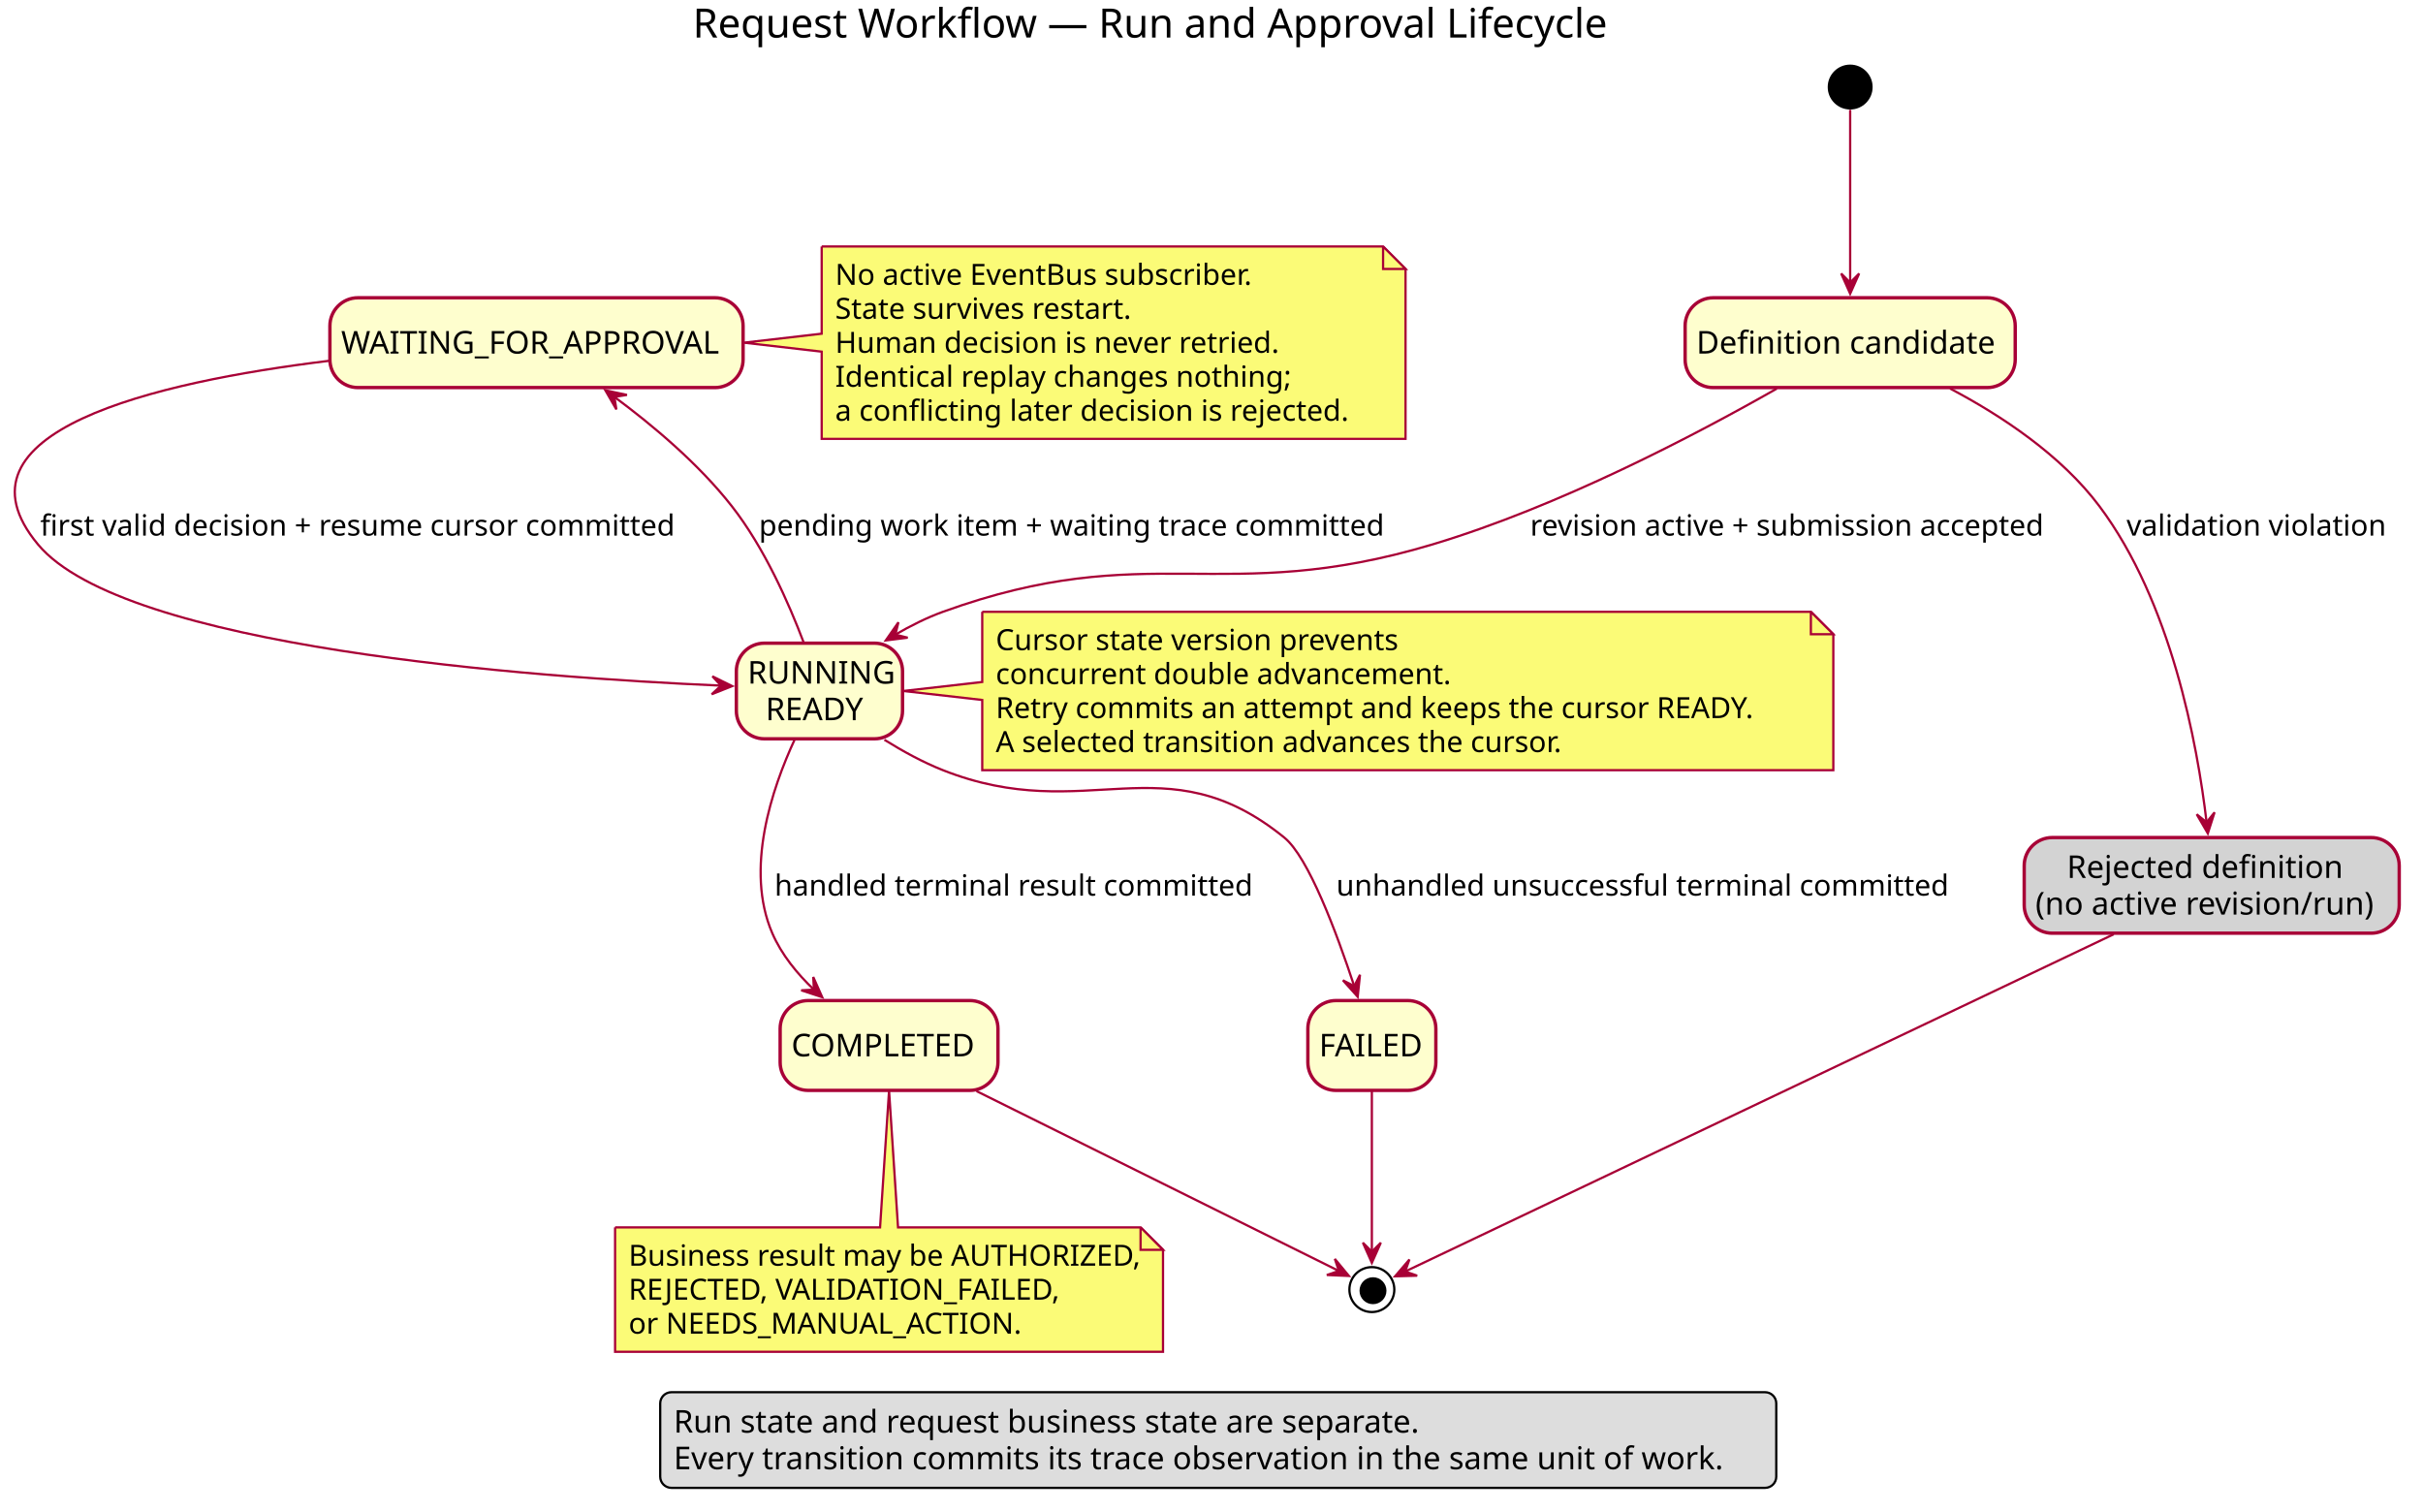
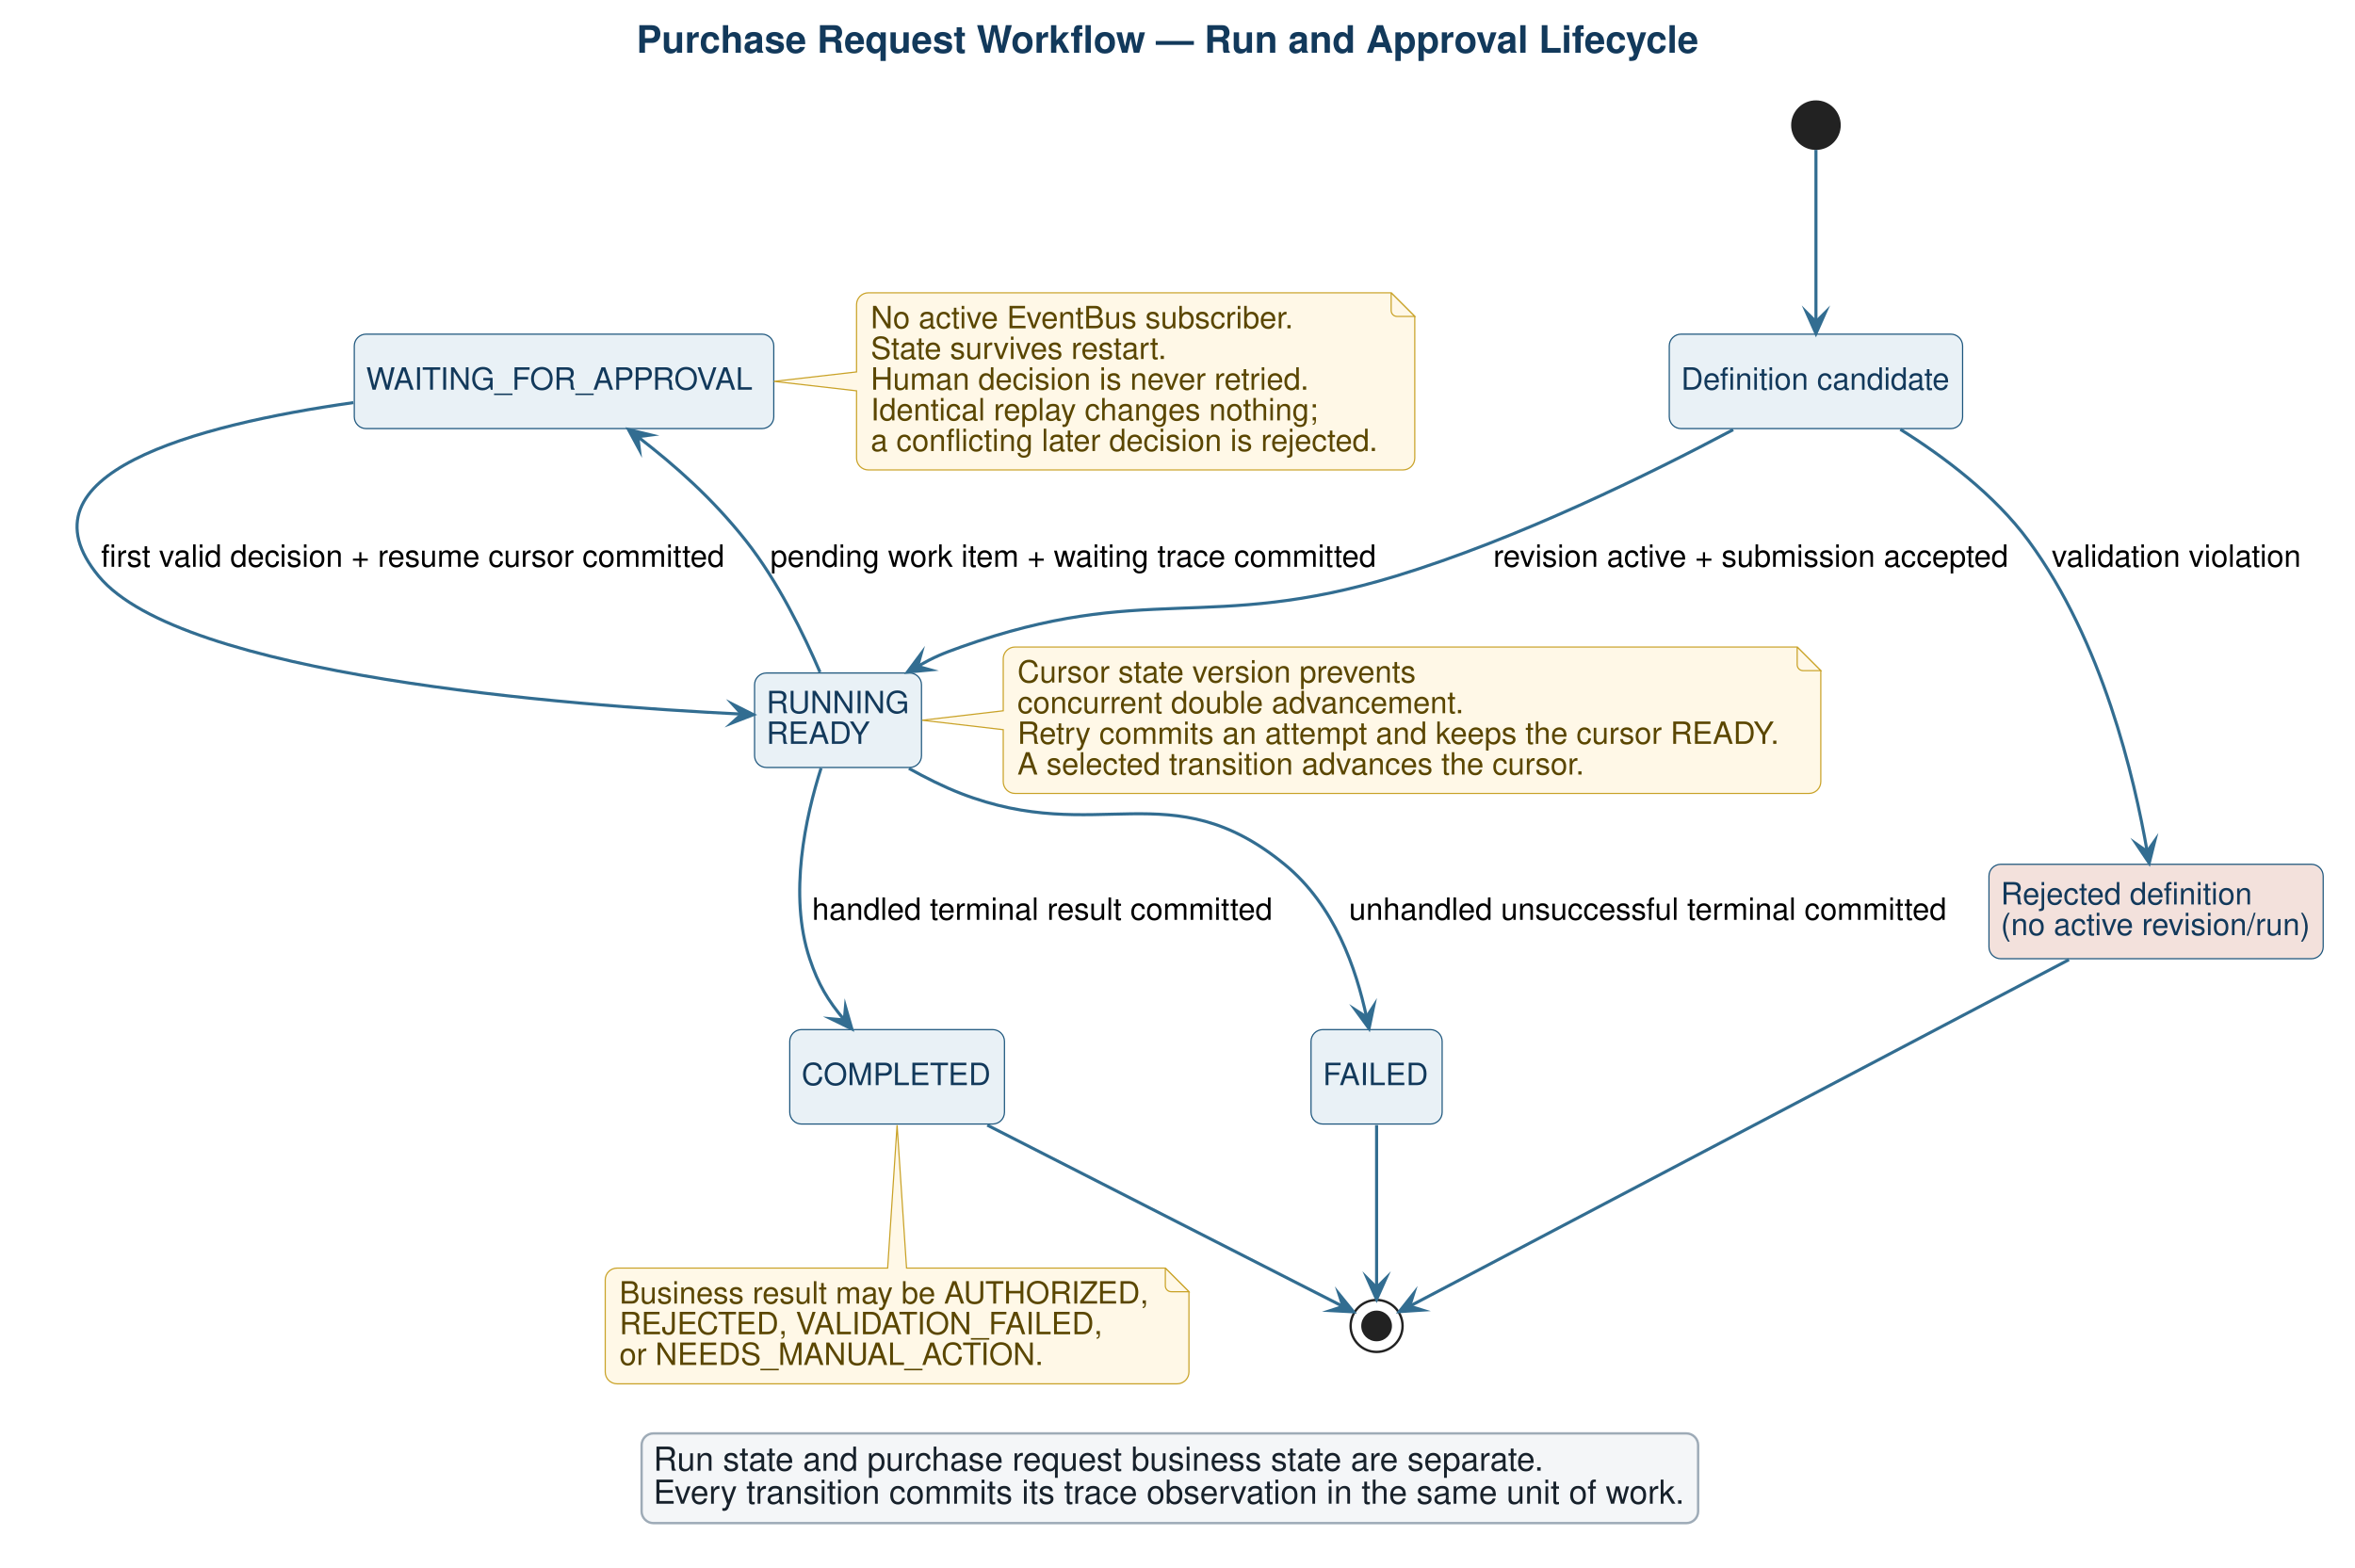
- <svg xmlns="http://www.w3.org/2000/svg" contentScriptType="application/ecmascript" contentStyleType="text/css" height="673px" preserveAspectRatio="none" style="width:1079px;height:673px;" version="1.1" viewBox="0 0 1079 673" width="1079px" zoomAndPan="magnify">
+ <svg xmlns="http://www.w3.org/2000/svg" contentStyleType="text/css" data-diagram-type="STATE" height="664px" preserveAspectRatio="none" style="width:997px;height:664px;background:#FFFFFF;" version="1.1" viewBox="0 0 997 664" width="997px" zoomAndPan="magnify">
  <defs />
  <g>
-     <text fill="#000000" font-family="sans-serif" font-size="18" lengthAdjust="spacingAndGlyphs" textLength="469" x="308.5" y="16.708">Request Workflow — Run and Approval Lifecycle</text>
-     <rect fill="#FEFECE" height="40" rx="12.5" ry="12.5" style="stroke: #A80036; stroke-width: 1.5;" width="147" x="750.41" y="132.593" />
-     <text fill="#000000" font-family="sans-serif" font-size="14" lengthAdjust="spacingAndGlyphs" textLength="137" x="755.41" y="157.44">Definition candidate</text>
-     <rect fill="#D3D3D3" height="42.594" rx="12.5" ry="12.5" style="stroke: #A80036; stroke-width: 1.5;" width="167" x="901.41" y="372.963" />
-     <text fill="#000000" font-family="sans-serif" font-size="14" lengthAdjust="spacingAndGlyphs" textLength="129" x="920.41" y="390.958">Rejected definition</text>
-     <text fill="#000000" font-family="sans-serif" font-size="14" lengthAdjust="spacingAndGlyphs" textLength="157" x="906.41" y="407.255">(no active revision/run)</text>
-     <rect fill="#FEFECE" height="42.594" rx="12.5" ry="12.5" style="stroke: #A80036; stroke-width: 1.5;" width="74" x="327.91" y="286.403" />
-     <text fill="#000000" font-family="sans-serif" font-size="14" lengthAdjust="spacingAndGlyphs" textLength="64" x="332.91" y="304.398">RUNNING</text>
-     <text fill="#000000" font-family="sans-serif" font-size="14" lengthAdjust="spacingAndGlyphs" textLength="48" x="340.91" y="320.695">READY</text>
-     <rect fill="#FEFECE" height="40" rx="12.5" ry="12.5" style="stroke: #A80036; stroke-width: 1.5;" width="184" x="146.91" y="132.593" />
-     <text fill="#000000" font-family="sans-serif" font-size="14" lengthAdjust="spacingAndGlyphs" textLength="174" x="151.91" y="157.44">WAITING_FOR_APPROVAL</text>
-     <rect fill="#FEFECE" height="40" rx="12.5" ry="12.5" style="stroke: #A80036; stroke-width: 1.5;" width="97" x="347.41" y="445.553" />
-     <text fill="#000000" font-family="sans-serif" font-size="14" lengthAdjust="spacingAndGlyphs" textLength="87" x="352.41" y="470.4">COMPLETED</text>
-     <rect fill="#FEFECE" height="40" rx="12.5" ry="12.5" style="stroke: #A80036; stroke-width: 1.5;" width="57" x="582.41" y="445.553" />
-     <text fill="#000000" font-family="sans-serif" font-size="14" lengthAdjust="spacingAndGlyphs" textLength="47" x="587.41" y="470.4">FAILED</text>
-     <ellipse cx="823.91" cy="38.763" fill="#000000" rx="10" ry="10" style="stroke: none; stroke-width: 1.0;" />
-     <ellipse cx="610.91" cy="574.253" fill="none" rx="10" ry="10" style="stroke: #000000; stroke-width: 1.0;" />
-     <ellipse cx="611.41" cy="574.753" fill="#000000" rx="6" ry="6" style="stroke: none; stroke-width: 1.0;" />
-     <path d="M365.91,109.763 L365.91,148.593 L331.27,152.593 L365.91,156.593 L365.91,195.427 A0,0 0 0 0 365.91,195.427 L625.91,195.427 A0,0 0 0 0 625.91,195.427 L625.91,119.763 L615.91,109.763 L365.91,109.763 A0,0 0 0 0 365.91,109.763 " fill="#FBFB77" style="stroke: #A80036; stroke-width: 1.0;" />
-     <path d="M615.91,109.763 L615.91,119.763 L625.91,119.763 L615.91,109.763 " fill="#FBFB77" style="stroke: #A80036; stroke-width: 1.0;" />
-     <text fill="#000000" font-family="sans-serif" font-size="13" lengthAdjust="spacingAndGlyphs" textLength="198" x="371.91" y="126.83">No active EventBus subscriber.</text>
-     <text fill="#000000" font-family="sans-serif" font-size="13" lengthAdjust="spacingAndGlyphs" textLength="142" x="371.91" y="141.963">State survives restart.</text>
-     <text fill="#000000" font-family="sans-serif" font-size="13" lengthAdjust="spacingAndGlyphs" textLength="207" x="371.91" y="157.096">Human decision is never retried.</text>
-     <text fill="#000000" font-family="sans-serif" font-size="13" lengthAdjust="spacingAndGlyphs" textLength="210" x="371.91" y="172.228">Identical replay changes nothing;</text>
-     <text fill="#000000" font-family="sans-serif" font-size="13" lengthAdjust="spacingAndGlyphs" textLength="239" x="371.91" y="187.361">a conflicting later decision is rejected.</text>
-     <path d="M437.41,272.433 L437.41,303.693 L402.27,307.693 L437.41,311.693 L437.41,342.964 A0,0 0 0 0 437.41,342.964 L816.41,342.964 A0,0 0 0 0 816.41,342.964 L816.41,282.433 L806.41,272.433 L437.41,272.433 A0,0 0 0 0 437.41,272.433 " fill="#FBFB77" style="stroke: #A80036; stroke-width: 1.0;" />
-     <path d="M806.41,272.433 L806.41,282.433 L816.41,282.433 L806.41,272.433 " fill="#FBFB77" style="stroke: #A80036; stroke-width: 1.0;" />
-     <text fill="#000000" font-family="sans-serif" font-size="13" lengthAdjust="spacingAndGlyphs" textLength="189" x="443.41" y="289.5">Cursor state version prevents</text>
-     <text fill="#000000" font-family="sans-serif" font-size="13" lengthAdjust="spacingAndGlyphs" textLength="212" x="443.41" y="304.633">concurrent double advancement.</text>
-     <text fill="#000000" font-family="sans-serif" font-size="13" lengthAdjust="spacingAndGlyphs" textLength="358" x="443.41" y="319.766">Retry commits an attempt and keeps the cursor READY.</text>
-     <text fill="#000000" font-family="sans-serif" font-size="13" lengthAdjust="spacingAndGlyphs" textLength="269" x="443.41" y="334.899">A selected transition advances the cursor.</text>
-     <path d="M273.91,546.553 L273.91,601.952 A0,0 0 0 0 273.91,601.952 L517.91,601.952 A0,0 0 0 0 517.91,601.952 L517.91,556.553 L507.91,546.553 L399.91,546.553 L395.91,485.633 L391.91,546.553 L273.91,546.553 A0,0 0 0 0 273.91,546.553 " fill="#FBFB77" style="stroke: #A80036; stroke-width: 1.0;" />
-     <path d="M507.91,546.553 L507.91,556.553 L517.91,556.553 L507.91,546.553 " fill="#FBFB77" style="stroke: #A80036; stroke-width: 1.0;" />
-     <text fill="#000000" font-family="sans-serif" font-size="13" lengthAdjust="spacingAndGlyphs" textLength="223" x="279.91" y="563.62">Business result may be AUTHORIZED,</text>
-     <text fill="#000000" font-family="sans-serif" font-size="13" lengthAdjust="spacingAndGlyphs" textLength="201" x="279.91" y="578.753">REJECTED, VALIDATION_FAILED,</text>
-     <text fill="#000000" font-family="sans-serif" font-size="13" lengthAdjust="spacingAndGlyphs" textLength="184" x="279.91" y="593.886">or NEEDS_MANUAL_ACTION.</text>
-     <path d="M823.91,48.913 C823.91,65.583 823.91,101.423 823.91,126.023 " fill="none" id="*start-Candidate" style="stroke: #A80036; stroke-width: 1.0;" />
-     <polygon fill="#A80036" points="823.91,130.813,827.91,121.813,823.91,125.813,819.91,121.813,823.91,130.813" style="stroke: #A80036; stroke-width: 1.0;" />
-     <path d="M868.4,173.023 C891.27,185.083 917.85,202.653 934.91,225.433 C966.83,268.033 978.48,330.873 982.65,366.333 " fill="none" id="Candidate-Rejected" style="stroke: #A80036; stroke-width: 1.0;" />
-     <polygon fill="#A80036" points="983.18,371.123,986.179,361.742,982.637,366.153,978.227,362.611,983.18,371.123" style="stroke: #A80036; stroke-width: 1.0;" />
-     <text fill="#000000" font-family="sans-serif" font-size="13" lengthAdjust="spacingAndGlyphs" textLength="118" x="946.98" y="238.5">validation violation</text>
-     <path d="M941.28,416.023 C857.59,455.853 678.14,541.263 625.63,566.253 " fill="none" id="Rejected-*end" style="stroke: #A80036; stroke-width: 1.0;" />
-     <polygon fill="#A80036" points="621.24,568.343,631.085,568.072,625.751,566.187,627.636,560.854,621.24,568.343" style="stroke: #A80036; stroke-width: 1.0;" />
-     <path d="M791.23,173.053 C755.02,193.673 694.3,225.533 637.91,242.433 C544.23,270.503 511.89,239.173 419.91,272.433 C412.72,275.033 405.47,278.663 398.7,282.603 " fill="none" id="Candidate-Ready" style="stroke: #A80036; stroke-width: 1.0;" />
-     <polygon fill="#A80036" points="394.44,285.183,404.212,283.959,398.721,282.6,400.08,277.109,394.44,285.183" style="stroke: #A80036; stroke-width: 1.0;" />
-     <text fill="#000000" font-family="sans-serif" font-size="13" lengthAdjust="spacingAndGlyphs" textLength="245" x="681.4" y="238.5">revision active + submission accepted</text>
-     <path d="M357.83,285.943 C351.28,268.643 340.38,243.913 325.91,225.433 C311.13,206.533 290.58,189.283 273.16,176.413 " fill="none" id="Ready-Waiting" style="stroke: #A80036; stroke-width: 1.0;" />
-     <polygon fill="#A80036" points="269.56,173.793,274.482,182.324,273.602,176.736,279.19,175.856,269.56,173.793" style="stroke: #A80036; stroke-width: 1.0;" />
-     <text fill="#000000" font-family="sans-serif" font-size="13" lengthAdjust="spacingAndGlyphs" textLength="291" x="337.95" y="238.5">pending work item + waiting trace committed</text>
-     <path d="M146.66,160.653 C68.46,170.203 -24.84,192.253 16.91,242.433 C55.17,288.393 236.49,301.613 321.16,305.313 " fill="none" id="Waiting-Ready" style="stroke: #A80036; stroke-width: 1.0;" />
-     <polygon fill="#A80036" points="326.07,305.523,317.238,301.166,321.074,305.323,316.917,309.159,326.07,305.523" style="stroke: #A80036; stroke-width: 1.0;" />
-     <text fill="#000000" font-family="sans-serif" font-size="13" lengthAdjust="spacingAndGlyphs" textLength="299" x="17.91" y="238.5">first valid decision + resume cursor committed</text>
-     <path d="M353.96,329.153 C343.7,351.243 331.62,387.083 343.91,415.553 C348.03,425.083 355,433.613 362.53,440.783 " fill="none" id="Ready-Completed" style="stroke: #A80036; stroke-width: 1.0;" />
-     <polygon fill="#A80036" points="366.15,444.053,362.154,435.052,362.44,440.701,356.79,440.988,366.15,444.053" style="stroke: #A80036; stroke-width: 1.0;" />
-     <text fill="#000000" font-family="sans-serif" font-size="13" lengthAdjust="spacingAndGlyphs" textLength="222" x="344.91" y="398.82">handled terminal result committed</text>
-     <path d="M393.84,329.433 C401.97,334.493 411.02,339.453 419.91,342.963 C483.96,368.243 518.44,329.583 571.91,372.963 C582.63,381.653 595.16,415.153 603.06,439.123 " fill="none" id="Ready-Failed" style="stroke: #A80036; stroke-width: 1.0;" />
-     <polygon fill="#A80036" points="604.6,443.863,605.628,434.068,603.058,439.107,598.019,436.536,604.6,443.863" style="stroke: #A80036; stroke-width: 1.0;" />
-     <text fill="#000000" font-family="sans-serif" font-size="13" lengthAdjust="spacingAndGlyphs" textLength="284" x="595.06" y="398.82">unhandled unsuccessful terminal committed</text>
-     <path d="M434.85,485.873 C483.38,509.963 563.9,549.923 596.53,566.113 " fill="none" id="Completed-*end" style="stroke: #A80036; stroke-width: 1.0;" />
-     <polygon fill="#A80036" points="600.69,568.183,594.419,560.588,596.215,565.953,590.851,567.749,600.69,568.183" style="stroke: #A80036; stroke-width: 1.0;" />
-     <path d="M610.91,485.633 C610.91,506.133 610.91,538.343 610.91,557.473 " fill="none" id="Failed-*end" style="stroke: #A80036; stroke-width: 1.0;" />
-     <polygon fill="#A80036" points="610.91,562.363,614.91,553.363,610.91,557.363,606.91,553.363,610.91,562.363" style="stroke: #A80036; stroke-width: 1.0;" />
-     <rect fill="#DDDDDD" height="42.594" rx="5" ry="5" style="stroke: #000000; stroke-width: 1.0;" width="497" x="294" y="619.953" />
-     <text fill="#000000" font-family="sans-serif" font-size="14" lengthAdjust="spacingAndGlyphs" textLength="350" x="300" y="637.948">Run state and request business state are separate.</text>
-     <text fill="#000000" font-family="sans-serif" font-size="14" lengthAdjust="spacingAndGlyphs" textLength="485" x="300" y="654.245">Every transition commits its trace observation in the same unit of work.</text>
+     <g class="title" data-source-line="1">
+       <text fill="#12395B" font-family="Helvetica" font-size="16" font-weight="700" lengthAdjust="spacing" textLength="451.648" x="269.445" y="22.32">Purchase Request Workflow — Run and Approval Lifecycle</text>
+     </g>
+     <rect fill="#E9F1F6" height="40" rx="5" ry="5" style="stroke:#1D567D;stroke-width:0.5;" width="124.188" x="706.69" y="141.5" />
+     <text fill="#12395B" font-family="Helvetica" font-size="13" lengthAdjust="spacing" textLength="114.188" x="711.69" y="165.01">Definition candidate</text>
+     <rect fill="#F3E1DC" height="40" rx="5" ry="5" style="stroke:#1D567D;stroke-width:0.5;" width="141.498" x="842.04" y="366" />
+     <text fill="#12395B" font-family="Helvetica" font-size="13" lengthAdjust="spacing" textLength="106.958" x="847.04" y="383.01">Rejected definition</text>
+     <text fill="#12395B" font-family="Helvetica" font-size="13" lengthAdjust="spacing" textLength="131.498" x="847.04" y="396.01">(no active revision/run)</text>
+     <rect fill="#E9F1F6" height="40" rx="5" ry="5" style="stroke:#1D567D;stroke-width:0.5;" width="70.665" x="319.45" y="285" />
+     <text fill="#12395B" font-family="Helvetica" font-size="13" lengthAdjust="spacing" textLength="60.665" x="324.45" y="302.01">RUNNING</text>
+     <text fill="#12395B" font-family="Helvetica" font-size="13" lengthAdjust="spacing" textLength="44.789" x="324.45" y="315.01">READY</text>
+     <rect fill="#E9F1F6" height="40" rx="5" ry="5" style="stroke:#1D567D;stroke-width:0.5;" width="177.591" x="149.99" y="141.5" />
+     <text fill="#12395B" font-family="Helvetica" font-size="13" lengthAdjust="spacing" textLength="167.591" x="154.99" y="165.01">WAITING_FOR_APPROVAL</text>
+     <rect fill="#E9F1F6" height="40" rx="5" ry="5" style="stroke:#1D567D;stroke-width:0.5;" width="90.901" x="334.34" y="436" />
+     <text fill="#12395B" font-family="Helvetica" font-size="13" lengthAdjust="spacing" textLength="80.901" x="339.34" y="459.51">COMPLETED</text>
+     <rect fill="#E9F1F6" height="40" rx="5" ry="5" style="stroke:#1D567D;stroke-width:0.5;" width="55.513" x="555.03" y="436" />
+     <text fill="#12395B" font-family="Helvetica" font-size="13" lengthAdjust="spacing" textLength="45.513" x="560.03" y="459.51">FAILED</text>
+     <g class="start_entity" data-qualified-name=".start." data-source-line="38" id="ent0007">
+       <ellipse cx="768.79" cy="53" fill="#222222" rx="10" ry="10" style="stroke:#222222;stroke-width:1;" />
+     </g>
+     <g class="end_entity" data-qualified-name=".end." data-source-line="40" id="ent0010">
+       <ellipse cx="582.79" cy="561.5" fill="none" rx="11" ry="11" style="stroke:#222222;stroke-width:1;" />
+       <ellipse cx="582.79" cy="561.5" fill="#222222" rx="6" ry="6" style="stroke:#222222;stroke-width:1;" />
+     </g>
+     <g class="entity" data-qualified-name="GMN19" data-source-line="52" id="ent0020">
+       <path d="M362.62,129 L362.62,157.5 L327.65,161.5 L362.62,165.5 L362.62,194 A5,5 0 0 0 367.62,199 L593.952,199 A5,5 0 0 0 598.952,194 L598.952,134 L588.952,124 L367.62,124 A5,5 0 0 0 362.62,129" fill="#FFF8E7" style="stroke:#C9A227;stroke-width:0.5;" />
+       <path d="M588.952,124 L588.952,131.5 A2.5,2.5 0 0 0 591.452,134 L598.952,134 L588.952,124" fill="#FFF8E7" style="stroke:#C9A227;stroke-width:0.5;" />
+       <text fill="#5A4600" font-family="Helvetica" font-size="13" lengthAdjust="spacing" textLength="180.635" x="368.62" y="139.01">No active EventBus subscriber.</text>
+       <text fill="#5A4600" font-family="Helvetica" font-size="13" lengthAdjust="spacing" textLength="125.709" x="368.62" y="152.01">State survives restart.</text>
+       <text fill="#5A4600" font-family="Helvetica" font-size="13" lengthAdjust="spacing" textLength="186.418" x="368.62" y="165.01">Human decision is never retried.</text>
+       <text fill="#5A4600" font-family="Helvetica" font-size="13" lengthAdjust="spacing" textLength="190.074" x="368.62" y="178.01">Identical replay changes nothing;</text>
+       <text fill="#5A4600" font-family="Helvetica" font-size="13" lengthAdjust="spacing" textLength="215.332" x="368.62" y="191.01">a conflicting later decision is rejected.</text>
+     </g>
+     <g class="entity" data-qualified-name="GMN22" data-source-line="60" id="ent0023">
+       <path d="M424.72,279 L424.72,301 L390.38,305 L424.72,309 L424.72,331 A5,5 0 0 0 429.72,336 L765.847,336 A5,5 0 0 0 770.847,331 L770.847,284 L760.847,274 L429.72,274 A5,5 0 0 0 424.72,279" fill="#FFF8E7" style="stroke:#C9A227;stroke-width:0.5;" />
+       <path d="M760.847,274 L760.847,281.5 A2.5,2.5 0 0 0 763.347,284 L770.847,284 L760.847,274" fill="#FFF8E7" style="stroke:#C9A227;stroke-width:0.5;" />
+       <text fill="#5A4600" font-family="Helvetica" font-size="13" lengthAdjust="spacing" textLength="169.793" x="430.72" y="289.01">Cursor state version prevents</text>
+       <text fill="#5A4600" font-family="Helvetica" font-size="13" lengthAdjust="spacing" textLength="189.344" x="430.72" y="302.01">concurrent double advancement.</text>
+       <text fill="#5A4600" font-family="Helvetica" font-size="13" lengthAdjust="spacing" textLength="325.127" x="430.72" y="315.01">Retry commits an attempt and keeps the cursor READY.</text>
+       <text fill="#5A4600" font-family="Helvetica" font-size="13" lengthAdjust="spacing" textLength="241.351" x="430.72" y="328.01">A selected transition advances the cursor.</text>
+     </g>
+     <g class="entity" data-qualified-name="GMN25" data-source-line="67" id="ent0026">
+       <path d="M256.23,542 L256.23,581 A5,5 0 0 0 261.23,586 L498.346,586 A5,5 0 0 0 503.346,581 L503.346,547 L493.346,537 L383.79,537 L379.79,476.47 L375.79,537 L261.23,537 A5,5 0 0 0 256.23,542" fill="#FFF8E7" style="stroke:#C9A227;stroke-width:0.5;" />
+       <path d="M493.346,537 L493.346,544.5 A2.5,2.5 0 0 0 495.846,547 L503.346,547 L493.346,537" fill="#FFF8E7" style="stroke:#C9A227;stroke-width:0.5;" />
+       <text fill="#5A4600" font-family="Helvetica" font-size="13" lengthAdjust="spacing" textLength="226.116" x="262.23" y="552.01">Business result may be AUTHORIZED,</text>
+       <text fill="#5A4600" font-family="Helvetica" font-size="13" lengthAdjust="spacing" textLength="209.492" x="262.23" y="565.01">REJECTED, VALIDATION_FAILED,</text>
+       <text fill="#5A4600" font-family="Helvetica" font-size="13" lengthAdjust="spacing" textLength="181.321" x="262.23" y="578.01">or NEEDS_MANUAL_ACTION.</text>
+     </g>
+     <g class="link" data-entity-1="ent0007" data-entity-2="ent0001" data-link-type="dependency" data-source-line="38" id="lnk8">
+       <path d="M768.79,63.45 C768.79,80.86 768.79,113.31 768.79,136.27" fill="none" id="*start*-to-Candidate" style="stroke:#326D91;stroke-width:1.3;" />
+       <polygon fill="#326D91" points="768.79,141.27,772.79,132.27,768.79,136.27,764.79,132.27,768.79,141.27" style="stroke:#326D91;stroke-width:1.3;stroke-linejoin:miter;stroke-miterlimit:10;" />
+     </g>
+     <g class="link" data-entity-1="ent0001" data-entity-2="ent0002" data-link-type="dependency" data-source-line="39" id="lnk9">
+       <path d="M804.52,181.83 C822.96,193.38 844.52,209.59 858.79,229 C890.19,271.72 903.551,329.244 909.021,360.594" fill="none" id="Candidate-to-Rejected" style="stroke:#326D91;stroke-width:1.3;" />
+       <polygon fill="#326D91" points="909.88,365.52,912.274,355.966,909.021,360.594,904.393,357.341,909.88,365.52" style="stroke:#326D91;stroke-width:1.3;stroke-linejoin:miter;stroke-miterlimit:10;" />
+       <text fill="#000000" font-family="Helvetica" font-size="13" lengthAdjust="spacing" textLength="106.234" x="868.6" y="240.01">validation violation</text>
+     </g>
+     <g class="link" data-entity-1="ent0002" data-entity-2="ent0010" data-link-type="dependency" data-source-line="40" id="lnk11">
+       <path d="M875.89,406.4 C800.88,445.84 638.566,531.174 596.826,553.114" fill="none" id="Rejected-to-*end*" style="stroke:#326D91;stroke-width:1.3;" />
+       <polygon fill="#326D91" points="592.4,555.44,602.228,554.793,596.826,553.114,598.505,547.712,592.4,555.44" style="stroke:#326D91;stroke-width:1.3;stroke-linejoin:miter;stroke-miterlimit:10;" />
+     </g>
+     <g class="link" data-entity-1="ent0001" data-entity-2="ent0003" data-link-type="dependency" data-source-line="41" id="lnk12">
+       <path d="M733.75,181.96 C698.63,200.63 642.49,228.26 590.79,244 C511.52,268.13 484.83,246.18 406.79,274 C399.13,276.73 395.666,278.125 388.496,282.166" fill="none" id="Candidate-to-Ready" style="stroke:#326D91;stroke-width:1.3;" />
+       <polygon fill="#326D91" points="384.14,284.62,393.945,283.687,388.496,282.166,390.017,276.717,384.14,284.62" style="stroke:#326D91;stroke-width:1.3;stroke-linejoin:miter;stroke-miterlimit:10;" />
+       <text fill="#000000" font-family="Helvetica" font-size="13" lengthAdjust="spacing" textLength="218.582" x="632.19" y="240.01">revision active + submission accepted</text>
+     </g>
+     <g class="link" data-entity-1="ent0003" data-entity-2="ent0004" data-link-type="dependency" data-source-line="43" id="lnk13">
+       <path d="M347.15,284.64 C340.34,268.75 329.35,246.15 315.79,229 C301.55,210.99 285.869,197.174 269.999,184.934" fill="none" id="Ready-to-Waiting" style="stroke:#326D91;stroke-width:1.3;" />
+       <polygon fill="#326D91" points="266.04,181.88,270.724,190.544,269.999,184.934,275.61,184.209,266.04,181.88" style="stroke:#326D91;stroke-width:1.3;stroke-linejoin:miter;stroke-miterlimit:10;" />
+       <text fill="#000000" font-family="Helvetica" font-size="13" lengthAdjust="spacing" textLength="256.864" x="326.1" y="240.01">pending work item + waiting trace committed</text>
+     </g>
+     <g class="link" data-entity-1="ent0004" data-entity-2="ent0003" data-link-type="dependency" data-source-line="44" id="lnk14">
+       <path d="M149.59,170.5 C81.87,180.1 6,200.71 41.79,244 C76.64,286.17 239.416,298.745 313.966,302.396" fill="none" id="Waiting-to-Ready" style="stroke:#326D91;stroke-width:1.3;" />
+       <polygon fill="#326D91" points="318.96,302.64,310.166,298.205,313.966,302.396,309.775,306.195,318.96,302.64" style="stroke:#326D91;stroke-width:1.3;stroke-linejoin:miter;stroke-miterlimit:10;" />
+       <text fill="#000000" font-family="Helvetica" font-size="13" lengthAdjust="spacing" textLength="264.062" x="42.79" y="240.01">first valid decision + resume cursor committed</text>
+     </g>
+     <g class="link" data-entity-1="ent0003" data-entity-2="ent0005" data-link-type="dependency" data-source-line="45" id="lnk15">
+       <path d="M347.6,325.3 C341.07,345.82 333.73,378.98 342.79,406 C346.45,416.92 350.388,423.508 357.438,431.918" fill="none" id="Ready-to-Completed" style="stroke:#326D91;stroke-width:1.3;" />
+       <polygon fill="#326D91" points="360.65,435.75,357.934,426.283,357.438,431.918,351.803,431.423,360.65,435.75" style="stroke:#326D91;stroke-width:1.3;stroke-linejoin:miter;stroke-miterlimit:10;" />
+       <text fill="#000000" font-family="Helvetica" font-size="13" lengthAdjust="spacing" textLength="195.089" x="343.79" y="389.51">handled terminal result committed</text>
+     </g>
+     <g class="link" data-entity-1="ent0003" data-entity-2="ent0006" data-link-type="dependency" data-source-line="46" id="lnk16">
+       <path d="M384.8,325.4 C391.82,329.33 399.4,333.14 406.79,336 C464.91,358.51 495.58,326.48 543.79,366 C565.18,383.54 574.113,410.243 578.533,430.683" fill="none" id="Ready-to-Failed" style="stroke:#326D91;stroke-width:1.3;" />
+       <polygon fill="#326D91" points="579.59,435.57,581.597,425.928,578.533,430.683,573.778,427.619,579.59,435.57" style="stroke:#326D91;stroke-width:1.3;stroke-linejoin:miter;stroke-miterlimit:10;" />
+       <text fill="#000000" font-family="Helvetica" font-size="13" lengthAdjust="spacing" textLength="252.91" x="571.09" y="389.51">unhandled unsuccessful terminal committed</text>
+     </g>
+     <g class="link" data-entity-1="ent0005" data-entity-2="ent0010" data-link-type="dependency" data-source-line="48" id="lnk17">
+       <path d="M417.97,476.47 C465.98,500.94 540.996,539.188 568.566,553.249" fill="none" id="Completed-to-*end*" style="stroke:#326D91;stroke-width:1.3;" />
+       <polygon fill="#326D91" points="573.02,555.52,566.82,547.868,568.566,553.249,563.185,554.995,573.02,555.52" style="stroke:#326D91;stroke-width:1.3;stroke-linejoin:miter;stroke-miterlimit:10;" />
+     </g>
+     <g class="link" data-entity-1="ent0006" data-entity-2="ent0010" data-link-type="dependency" data-source-line="49" id="lnk18">
+       <path d="M582.79,476.47 C582.79,498.37 582.79,528.11 582.79,545.25" fill="none" id="Failed-to-*end*" style="stroke:#326D91;stroke-width:1.3;" />
+       <polygon fill="#326D91" points="582.79,550.25,586.79,541.25,582.79,545.25,578.79,541.25,582.79,550.25" style="stroke:#326D91;stroke-width:1.3;stroke-linejoin:miter;stroke-miterlimit:10;" />
+     </g>
+     <g class="legend" data-source-line="72">
+       <rect fill="#F4F6F8" height="38" rx="5" ry="5" style="stroke:#9EABB7;stroke-width:1;" width="447.281" x="271.628" y="607" />
+       <text fill="#17212B" font-family="Helvetica" font-size="14" lengthAdjust="spacing" textLength="379.012" x="276.628" y="622.78">Run state and purchase request business state are separate.</text>
+       <text fill="#17212B" font-family="Helvetica" font-size="14" lengthAdjust="spacing" textLength="437.281" x="276.628" y="636.78">Every transition commits its trace observation in the same unit of work.</text>
+     </g>
  </g>
</svg>
